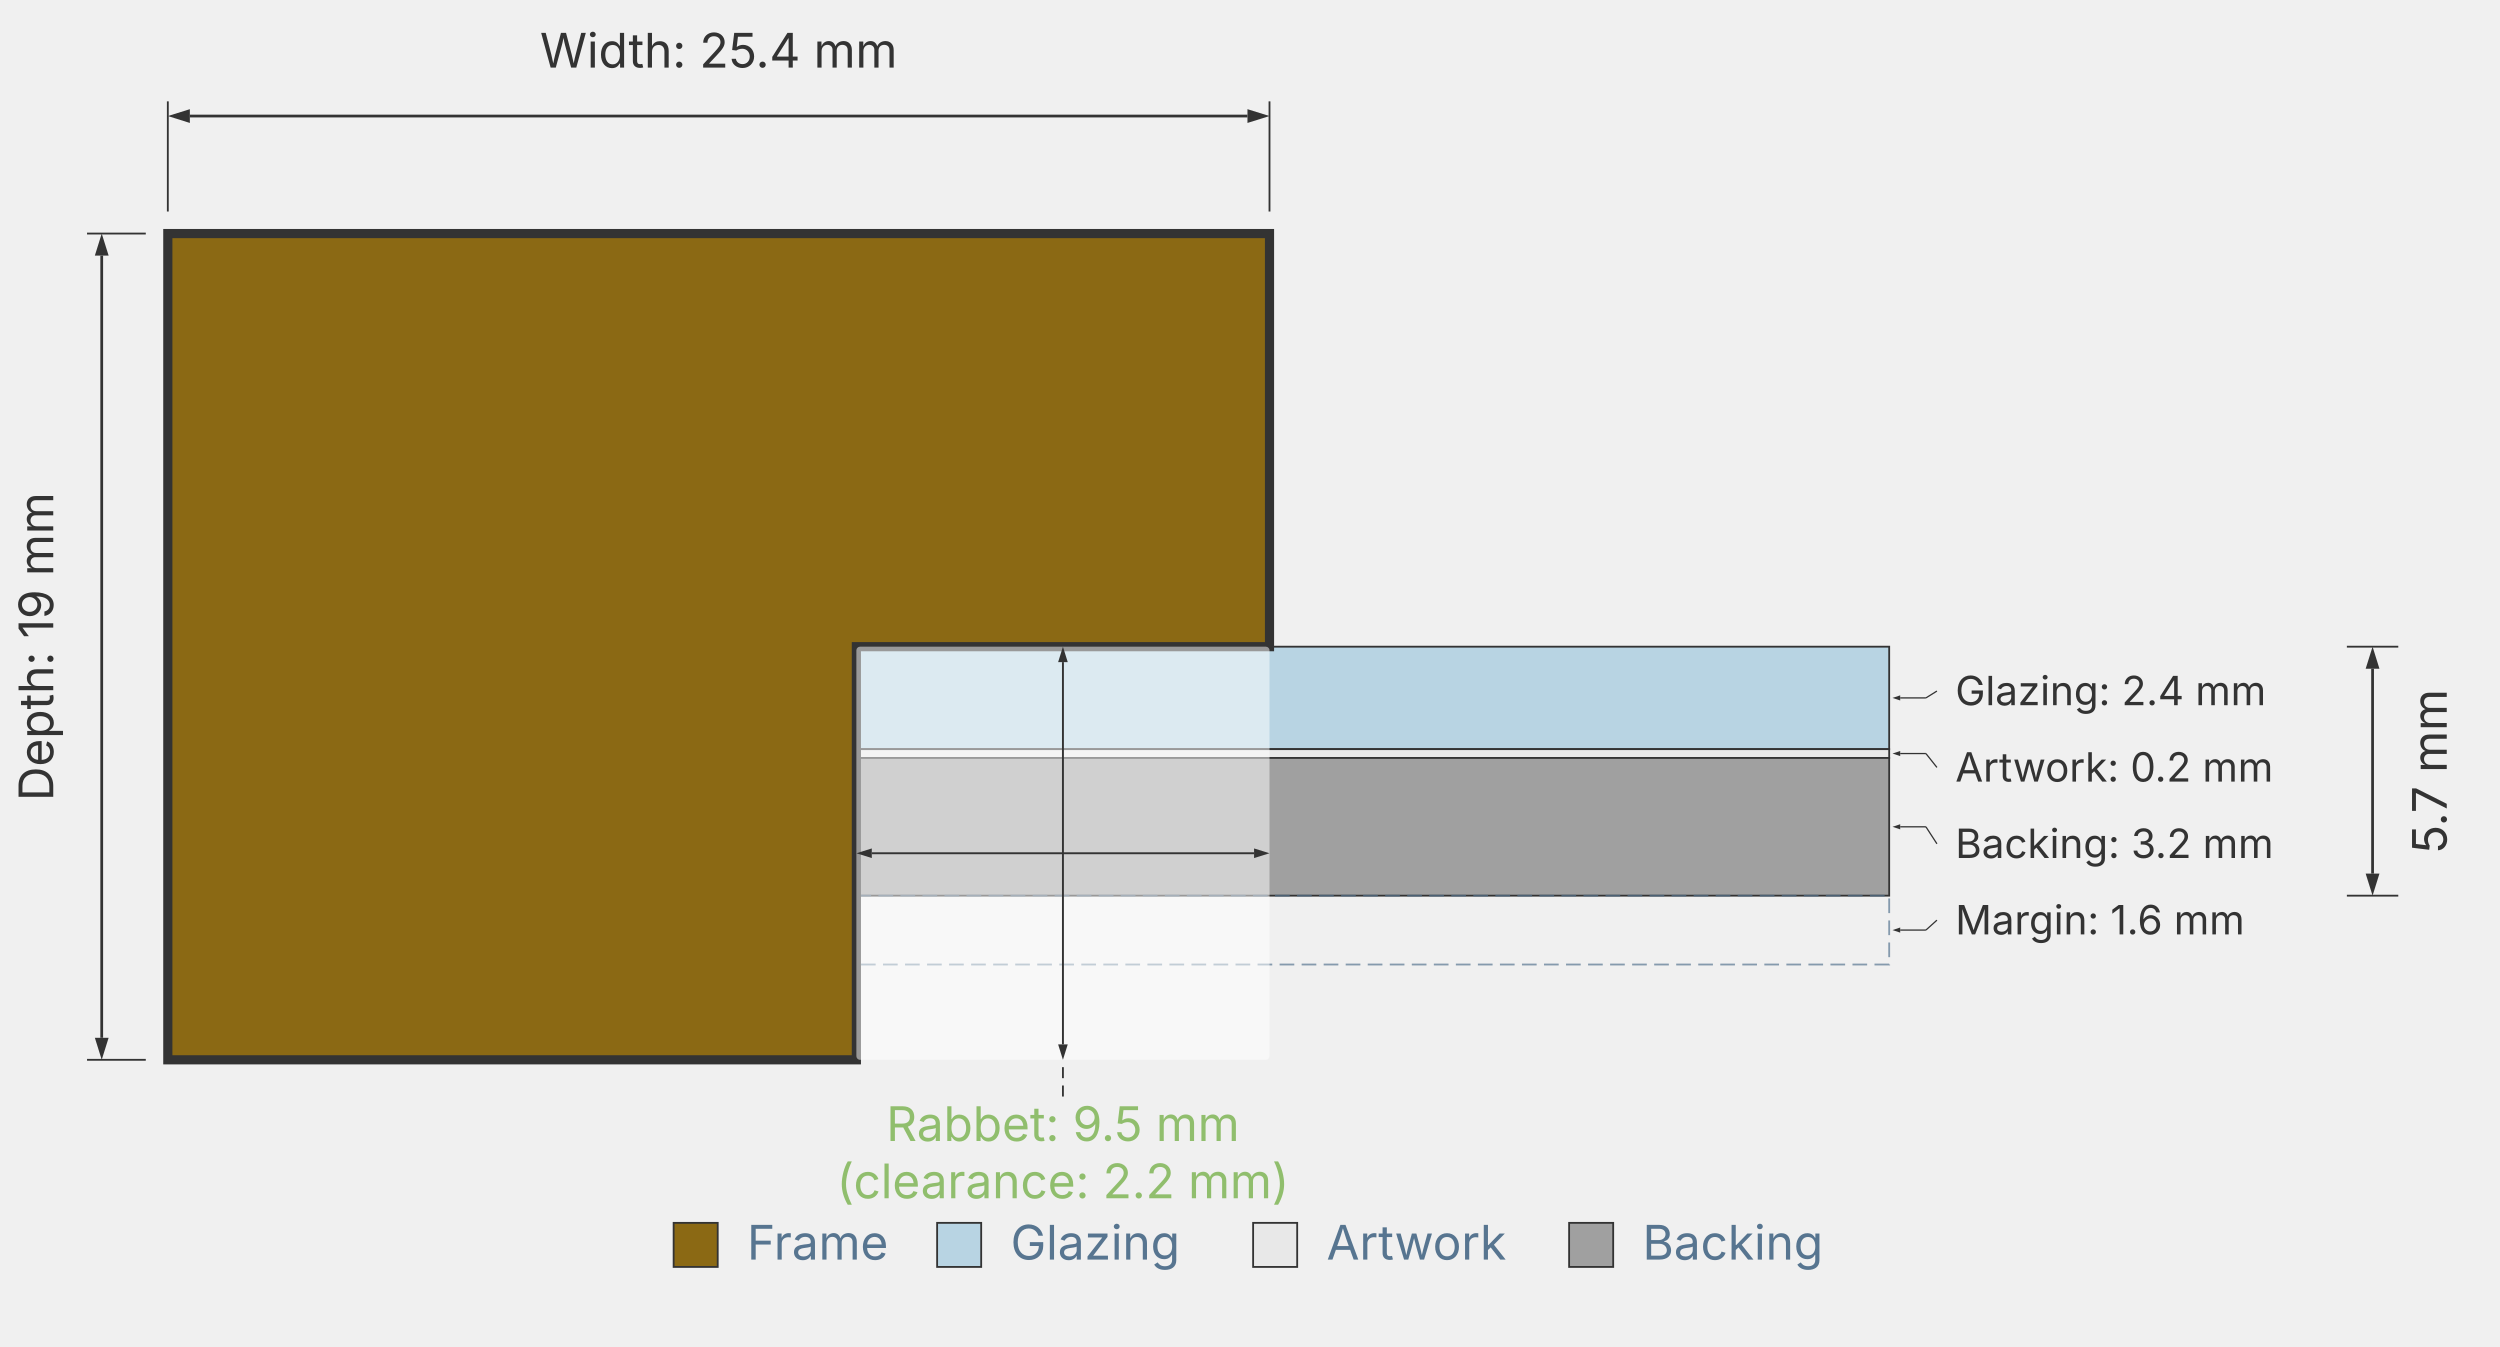
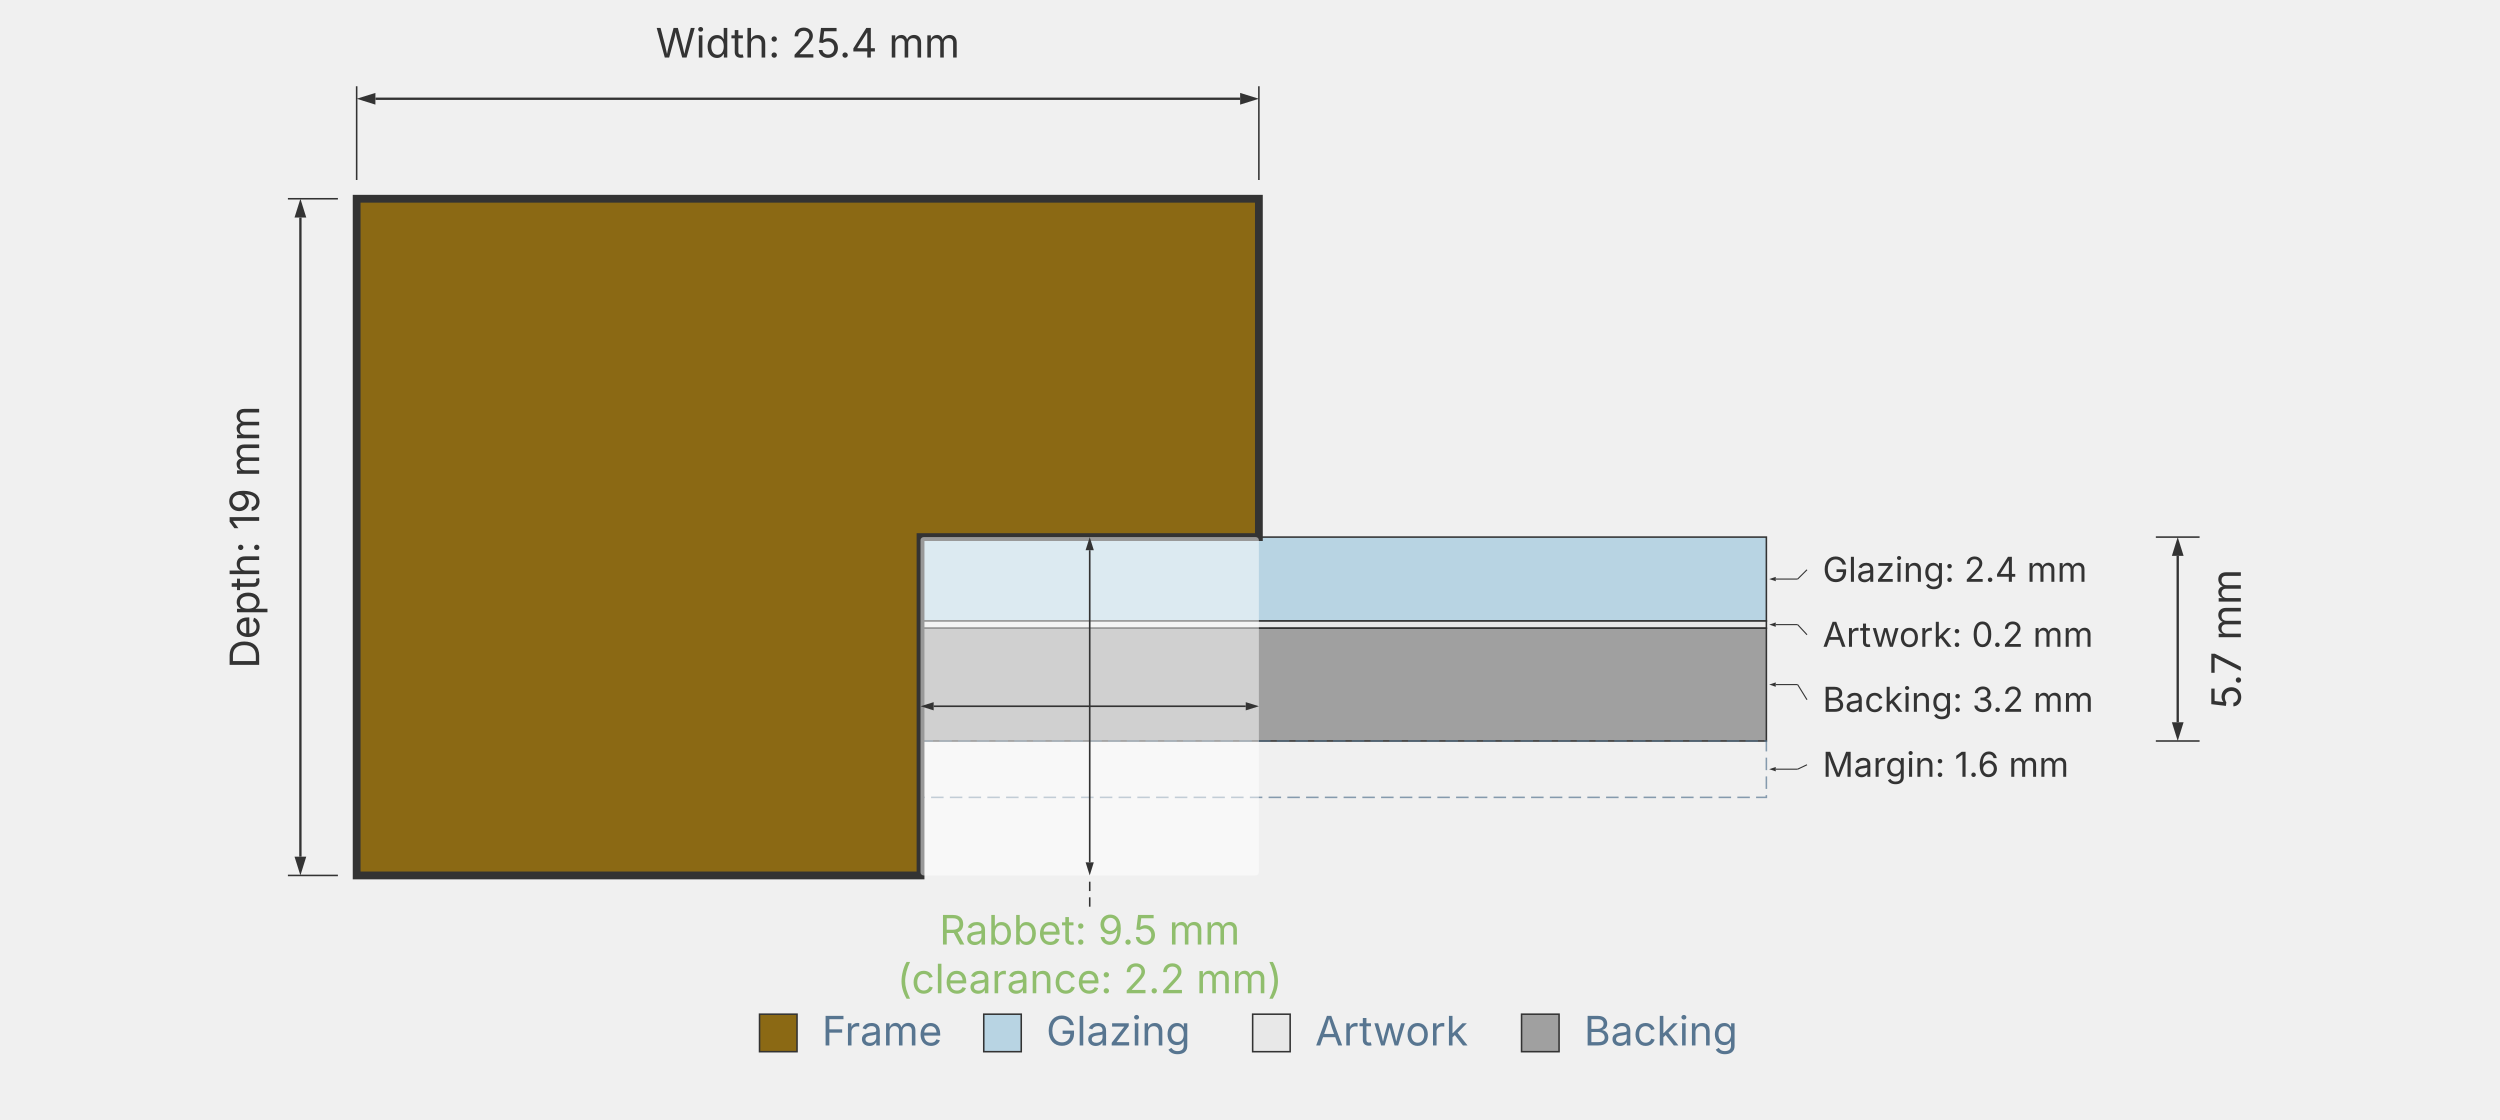
- <svg xmlns="http://www.w3.org/2000/svg" viewBox="59.61 108.70 680.78 366.60">
+ <svg xmlns="http://www.w3.org/2000/svg" viewBox="0.00 112.93 800.00 358.13">
  <g id="section-content" transform="translate(-3.75, 0)">
    <g id="section-geometry">
-       <rect x="296.56" y="284.80" width="281.25" height="27.90" stroke="#333333" stroke-width="0.5" fill="#B8D4E3" />
-       <rect x="296.56" y="312.70" width="281.25" height="2.40" stroke="#333333" stroke-width="0.5" fill="#E8E8E8" />
-       <rect x="296.56" y="315.10" width="281.25" height="37.50" stroke="#333333" stroke-width="0.5" fill="#A0A0A0" />
-       <rect x="296.56" y="352.60" width="281.25" height="18.75" stroke="#577590" stroke-width="0.5" stroke-dasharray="4,2" fill="none" opacity="0.7" />
-       <polygon points="109.06,172.30 409.06,172.30 409.06,284.80 296.56,284.80 296.56,397.30 109.06,397.30" stroke="#333333" stroke-width="2.5" fill="#8B6914" />
+       <rect x="298.32" y="284.80" width="270.67" height="26.85" stroke="#333333" stroke-width="0.5" fill="#B8D4E3" />
+       <rect x="298.32" y="311.65" width="270.67" height="2.31" stroke="#333333" stroke-width="0.5" fill="#E8E8E8" />
+       <rect x="298.32" y="313.96" width="270.67" height="36.09" stroke="#333333" stroke-width="0.5" fill="#A0A0A0" />
+       <rect x="298.32" y="350.05" width="270.67" height="18.04" stroke="#577590" stroke-width="0.5" stroke-dasharray="4,2" fill="none" opacity="0.7" />
+       <polygon points="117.88,176.53 406.59,176.53 406.59,284.80 298.32,284.80 298.32,393.07 117.88,393.07" stroke="#333333" stroke-width="2.5" fill="#8B6914" />
    </g>
    <g id="section-dimensions">
-       <line x1="103.06" y1="172.30" x2="87.06" y2="172.30" stroke="#333333" stroke-width="0.5" />
-       <line x1="103.06" y1="397.30" x2="87.06" y2="397.30" stroke="#333333" stroke-width="0.5" />
-       <polygon points="91.06,172.30 89.19,178.30 92.94,178.30" fill="#333333" data-arrow="true" />
-       <line x1="91.06" y1="178.30" x2="91.06" y2="391.30" stroke="#333333" stroke-width="0.75" />
-       <polygon points="91.06,397.30 92.94,391.30 89.19,391.30" fill="#333333" data-arrow="true" />
-       <text x="77.86" y="284.80" fill="#333333" font-family="Inter, system-ui, -apple-system, sans-serif" font-size="13px" text-anchor="middle" transform="rotate(-90 77.86 284.80)">Depth: 19 mm</text>
-       <line x1="109.06" y1="166.30" x2="109.06" y2="136.30" stroke="#333333" stroke-width="0.5" />
-       <line x1="409.06" y1="166.30" x2="409.06" y2="136.30" stroke="#333333" stroke-width="0.5" />
-       <polygon points="109.06,140.30 115.06,142.18 115.06,138.43" fill="#333333" data-arrow="true" />
-       <line x1="115.06" y1="140.30" x2="403.06" y2="140.30" stroke="#333333" stroke-width="0.75" />
-       <polygon points="409.06,140.30 403.06,138.43 403.06,142.18" fill="#333333" data-arrow="true" />
-       <text transform="translate(259.06, 127.10)" fill="#333333" font-family="Inter, system-ui, -apple-system, sans-serif" font-size="13px" text-anchor="middle">Width: 25.4 mm</text>
-       <rect x="296.56" y="284.80" width="112.50" height="112.50" fill="#FFFFFF" fill-opacity="0.5" stroke="none" rx="1" />
-       <polygon points="296.56,341.05 300.76,342.36 300.76,339.74" fill="#333333" data-arrow="true" />
-       <line x1="300.76" y1="341.05" x2="404.86" y2="341.05" stroke="#333333" stroke-width="0.525" />
-       <polygon points="409.06,341.05 404.86,339.74 404.86,342.36" fill="#333333" data-arrow="true" />
-       <polygon points="352.81,284.80 351.50,289.00 354.12,289.00" fill="#333333" data-arrow="true" />
-       <line x1="352.81" y1="289.00" x2="352.81" y2="393.10" stroke="#333333" stroke-width="0.525" />
-       <polygon points="352.81,397.30 354.12,393.10 351.50,393.10" fill="#333333" data-arrow="true" />
-       <polygon points="578.71,298.75 580.81,299.45 580.81,298.05" fill="#333333" data-arrow="true" />
-       <line x1="580.81" y1="298.75" x2="587.81" y2="298.75" stroke="#333333" stroke-width="0.35" />
-       <line x1="587.81" y1="298.75" x2="590.81" y2="296.88" stroke="#333333" stroke-width="0.35" />
-       <text transform="translate(595.81, 300.74)" fill="#333333" font-family="Inter, system-ui, -apple-system, sans-serif" font-size="11.0px">Glazing: 2.4 mm</text>
-       <polygon points="578.71,313.90 580.81,314.60 580.81,313.20" fill="#333333" data-arrow="true" />
-       <line x1="580.81" y1="313.90" x2="587.81" y2="313.90" stroke="#333333" stroke-width="0.35" />
-       <line x1="587.81" y1="313.90" x2="590.81" y2="317.68" stroke="#333333" stroke-width="0.35" />
-       <text transform="translate(595.81, 321.54)" fill="#333333" font-family="Inter, system-ui, -apple-system, sans-serif" font-size="11.0px">Artwork: 0.2 mm</text>
-       <polygon points="578.71,333.85 580.81,334.55 580.81,333.15" fill="#333333" data-arrow="true" />
-       <line x1="580.81" y1="333.85" x2="587.81" y2="333.85" stroke="#333333" stroke-width="0.35" />
-       <line x1="587.81" y1="333.85" x2="590.81" y2="338.48" stroke="#333333" stroke-width="0.35" />
-       <text transform="translate(595.81, 342.34)" fill="#333333" font-family="Inter, system-ui, -apple-system, sans-serif" font-size="11.0px">Backing: 3.2 mm</text>
-       <polygon points="578.71,361.97 580.81,362.67 580.81,361.27" fill="#333333" data-arrow="true" />
-       <line x1="580.81" y1="361.97" x2="587.81" y2="361.97" stroke="#333333" stroke-width="0.35" />
-       <line x1="587.81" y1="361.97" x2="590.81" y2="359.27" stroke="#333333" stroke-width="0.35" />
-       <text transform="translate(595.81, 363.14)" fill="#333333" font-family="Inter, system-ui, -apple-system, sans-serif" font-size="11.0px">Margin: 1.6 mm</text>
-       <line x1="702.44" y1="284.80" x2="716.44" y2="284.80" stroke="#333333" stroke-width="0.5" />
-       <line x1="702.44" y1="352.60" x2="716.44" y2="352.60" stroke="#333333" stroke-width="0.5" />
-       <polygon points="709.44,284.80 707.56,290.80 711.31,290.80" fill="#333333" data-arrow="true" />
-       <line x1="709.44" y1="290.80" x2="709.44" y2="346.60" stroke="#333333" stroke-width="0.75" />
-       <polygon points="709.44,352.60 711.31,346.60 707.56,346.60" fill="#333333" data-arrow="true" />
-       <text x="729.64" y="318.70" fill="#333333" font-family="Inter, system-ui, -apple-system, sans-serif" font-size="13px" text-anchor="middle" transform="rotate(-90 729.64 318.70)">5.7 mm</text>
-       <line x1="352.81" y1="399.30" x2="352.81" y2="407.30" stroke="#333333" stroke-width="0.5" stroke-dasharray="3,2" />
-       <text transform="translate(352.81, 419.40)" fill="#90be6d" font-family="Inter, system-ui, -apple-system, sans-serif" font-size="13px" text-anchor="middle">Rabbet: 9.5 mm</text>
-       <text transform="translate(352.81, 435.00)" fill="#90be6d" font-family="Inter, system-ui, -apple-system, sans-serif" font-size="13px" text-anchor="middle">(clearance: 2.2 mm)</text>
+       <line x1="111.88" y1="176.53" x2="95.88" y2="176.53" stroke="#333333" stroke-width="0.5" />
+       <line x1="111.88" y1="393.07" x2="95.88" y2="393.07" stroke="#333333" stroke-width="0.5" />
+       <polygon points="99.88,176.53 98.00,182.53 101.75,182.53" fill="#333333" data-arrow="true" />
+       <line x1="99.88" y1="182.53" x2="99.88" y2="387.07" stroke="#333333" stroke-width="0.75" />
+       <polygon points="99.88,393.07 101.75,387.07 98.00,387.07" fill="#333333" data-arrow="true" />
+       <text x="86.68" y="284.80" fill="#333333" font-family="Inter, system-ui, -apple-system, sans-serif" font-size="13px" text-anchor="middle" transform="rotate(-90 86.68 284.80)">Depth: 19 mm</text>
+       <line x1="117.88" y1="170.53" x2="117.88" y2="140.53" stroke="#333333" stroke-width="0.5" />
+       <line x1="406.59" y1="170.53" x2="406.59" y2="140.53" stroke="#333333" stroke-width="0.5" />
+       <polygon points="117.88,144.53 123.88,146.41 123.88,142.66" fill="#333333" data-arrow="true" />
+       <line x1="123.88" y1="144.53" x2="400.59" y2="144.53" stroke="#333333" stroke-width="0.75" />
+       <polygon points="406.59,144.53 400.59,142.66 400.59,146.41" fill="#333333" data-arrow="true" />
+       <text transform="translate(262.23, 131.33)" fill="#333333" font-family="Inter, system-ui, -apple-system, sans-serif" font-size="13px" text-anchor="middle">Width: 25.4 mm</text>
+       <rect x="298.32" y="284.80" width="108.27" height="108.27" fill="#FFFFFF" fill-opacity="0.5" stroke="none" rx="1" />
+       <polygon points="298.32,338.93 302.52,340.25 302.52,337.62" fill="#333333" data-arrow="true" />
+       <line x1="302.52" y1="338.93" x2="402.39" y2="338.93" stroke="#333333" stroke-width="0.525" />
+       <polygon points="406.59,338.93 402.39,337.62 402.39,340.25" fill="#333333" data-arrow="true" />
+       <polygon points="352.46,284.80 351.14,289.00 353.77,289.00" fill="#333333" data-arrow="true" />
+       <line x1="352.46" y1="289.00" x2="352.46" y2="388.87" stroke="#333333" stroke-width="0.525" />
+       <polygon points="352.46,393.07 353.77,388.87 351.14,388.87" fill="#333333" data-arrow="true" />
+       <polygon points="569.89,298.23 571.99,298.93 571.99,297.53" fill="#333333" data-arrow="true" />
+       <line x1="571.99" y1="298.23" x2="578.99" y2="298.23" stroke="#333333" stroke-width="0.35" />
+       <line x1="578.99" y1="298.23" x2="581.99" y2="295.25" stroke="#333333" stroke-width="0.35" />
+       <text transform="translate(586.99, 299.11)" fill="#333333" font-family="Inter, system-ui, -apple-system, sans-serif" font-size="11.0px">Glazing: 2.4 mm</text>
+       <polygon points="569.89,312.81 571.99,313.51 571.99,312.11" fill="#333333" data-arrow="true" />
+       <line x1="571.99" y1="312.81" x2="578.99" y2="312.81" stroke="#333333" stroke-width="0.35" />
+       <line x1="578.99" y1="312.81" x2="581.99" y2="316.05" stroke="#333333" stroke-width="0.35" />
+       <text transform="translate(586.99, 319.91)" fill="#333333" font-family="Inter, system-ui, -apple-system, sans-serif" font-size="11.0px">Artwork: 0.2 mm</text>
+       <polygon points="569.89,332.00 571.99,332.70 571.99,331.30" fill="#333333" data-arrow="true" />
+       <line x1="571.99" y1="332.00" x2="578.99" y2="332.00" stroke="#333333" stroke-width="0.35" />
+       <line x1="578.99" y1="332.00" x2="581.99" y2="336.85" stroke="#333333" stroke-width="0.35" />
+       <text transform="translate(586.99, 340.71)" fill="#333333" font-family="Inter, system-ui, -apple-system, sans-serif" font-size="11.0px">Backing: 3.2 mm</text>
+       <polygon points="569.89,359.07 571.99,359.77 571.99,358.37" fill="#333333" data-arrow="true" />
+       <line x1="571.99" y1="359.07" x2="578.99" y2="359.07" stroke="#333333" stroke-width="0.35" />
+       <line x1="578.99" y1="359.07" x2="581.99" y2="357.65" stroke="#333333" stroke-width="0.35" />
+       <text transform="translate(586.99, 361.51)" fill="#333333" font-family="Inter, system-ui, -apple-system, sans-serif" font-size="11.0px">Margin: 1.6 mm</text>
+       <line x1="693.62" y1="284.80" x2="707.62" y2="284.80" stroke="#333333" stroke-width="0.5" />
+       <line x1="693.62" y1="350.05" x2="707.62" y2="350.05" stroke="#333333" stroke-width="0.5" />
+       <polygon points="700.62,284.80 698.75,290.80 702.50,290.80" fill="#333333" data-arrow="true" />
+       <line x1="700.62" y1="290.80" x2="700.62" y2="344.05" stroke="#333333" stroke-width="0.75" />
+       <polygon points="700.62,350.05 702.50,344.05 698.75,344.05" fill="#333333" data-arrow="true" />
+       <text x="720.82" y="317.42" fill="#333333" font-family="Inter, system-ui, -apple-system, sans-serif" font-size="13px" text-anchor="middle" transform="rotate(-90 720.82 317.42)">5.7 mm</text>
+       <line x1="352.46" y1="395.07" x2="352.46" y2="403.07" stroke="#333333" stroke-width="0.5" stroke-dasharray="3,2" />
+       <text transform="translate(352.46, 415.17)" fill="#90be6d" font-family="Inter, system-ui, -apple-system, sans-serif" font-size="13px" text-anchor="middle">Rabbet: 9.5 mm</text>
+       <text transform="translate(352.46, 430.77)" fill="#90be6d" font-family="Inter, system-ui, -apple-system, sans-serif" font-size="13px" text-anchor="middle">(clearance: 2.2 mm)</text>
    </g>
  </g>
  <g id="legend">
-     <rect x="243.05" y="441.70" width="12" height="12" fill="#8B6914" stroke="#333333" stroke-width="0.5" />
-     <text transform="translate(263.05, 451.70)" fill="#577590" font-family="Inter, system-ui, -apple-system, sans-serif" font-size="13px">Frame</text>
-     <rect x="314.80" y="441.70" width="12" height="12" fill="#B8D4E3" stroke="#333333" stroke-width="0.5" />
-     <text transform="translate(334.80, 451.70)" fill="#577590" font-family="Inter, system-ui, -apple-system, sans-serif" font-size="13px">Glazing</text>
-     <rect x="400.85" y="441.70" width="12" height="12" fill="#E8E8E8" stroke="#333333" stroke-width="0.5" />
-     <text transform="translate(420.85, 451.70)" fill="#577590" font-family="Inter, system-ui, -apple-system, sans-serif" font-size="13px">Artwork</text>
-     <rect x="486.90" y="441.70" width="12" height="12" fill="#A0A0A0" stroke="#333333" stroke-width="0.5" />
-     <text transform="translate(506.90, 451.70)" fill="#577590" font-family="Inter, system-ui, -apple-system, sans-serif" font-size="13px">Backing</text>
+     <rect x="243.05" y="437.47" width="12" height="12" fill="#8B6914" stroke="#333333" stroke-width="0.5" />
+     <text transform="translate(263.05, 447.47)" fill="#577590" font-family="Inter, system-ui, -apple-system, sans-serif" font-size="13px">Frame</text>
+     <rect x="314.80" y="437.47" width="12" height="12" fill="#B8D4E3" stroke="#333333" stroke-width="0.5" />
+     <text transform="translate(334.80, 447.47)" fill="#577590" font-family="Inter, system-ui, -apple-system, sans-serif" font-size="13px">Glazing</text>
+     <rect x="400.85" y="437.47" width="12" height="12" fill="#E8E8E8" stroke="#333333" stroke-width="0.5" />
+     <text transform="translate(420.85, 447.47)" fill="#577590" font-family="Inter, system-ui, -apple-system, sans-serif" font-size="13px">Artwork</text>
+     <rect x="486.90" y="437.47" width="12" height="12" fill="#A0A0A0" stroke="#333333" stroke-width="0.5" />
+     <text transform="translate(506.90, 447.47)" fill="#577590" font-family="Inter, system-ui, -apple-system, sans-serif" font-size="13px">Backing</text>
  </g>
</svg>
